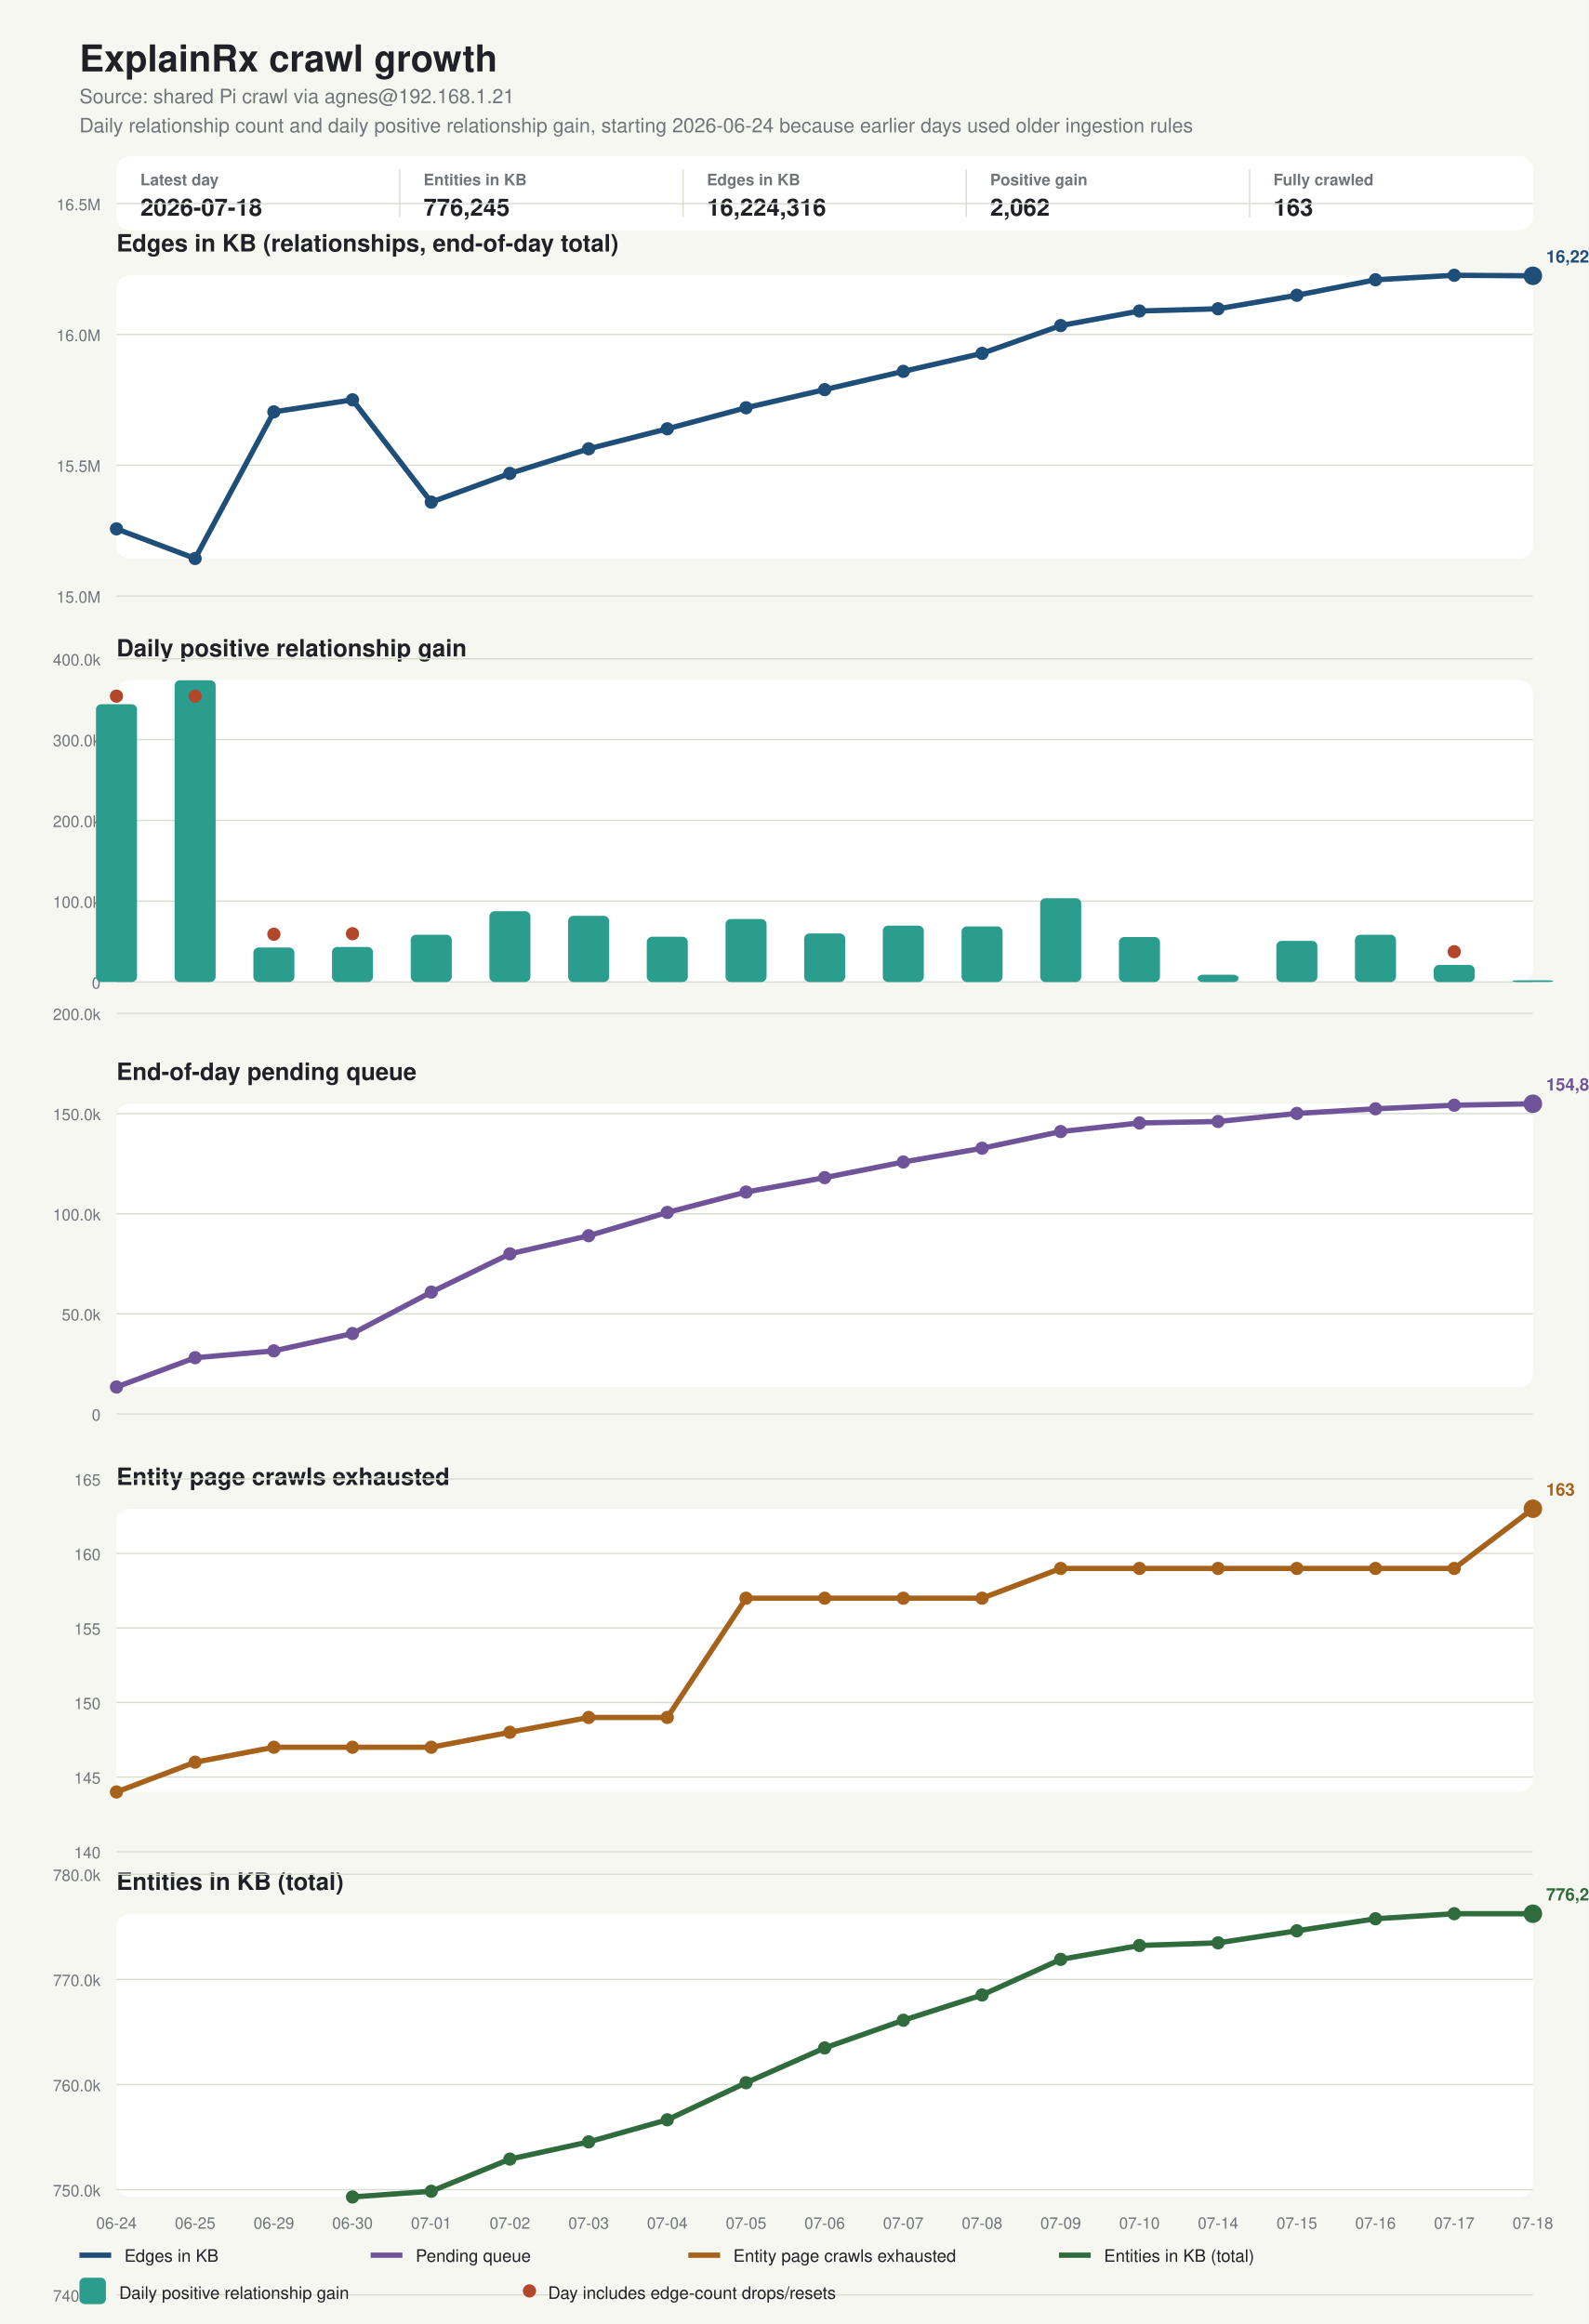
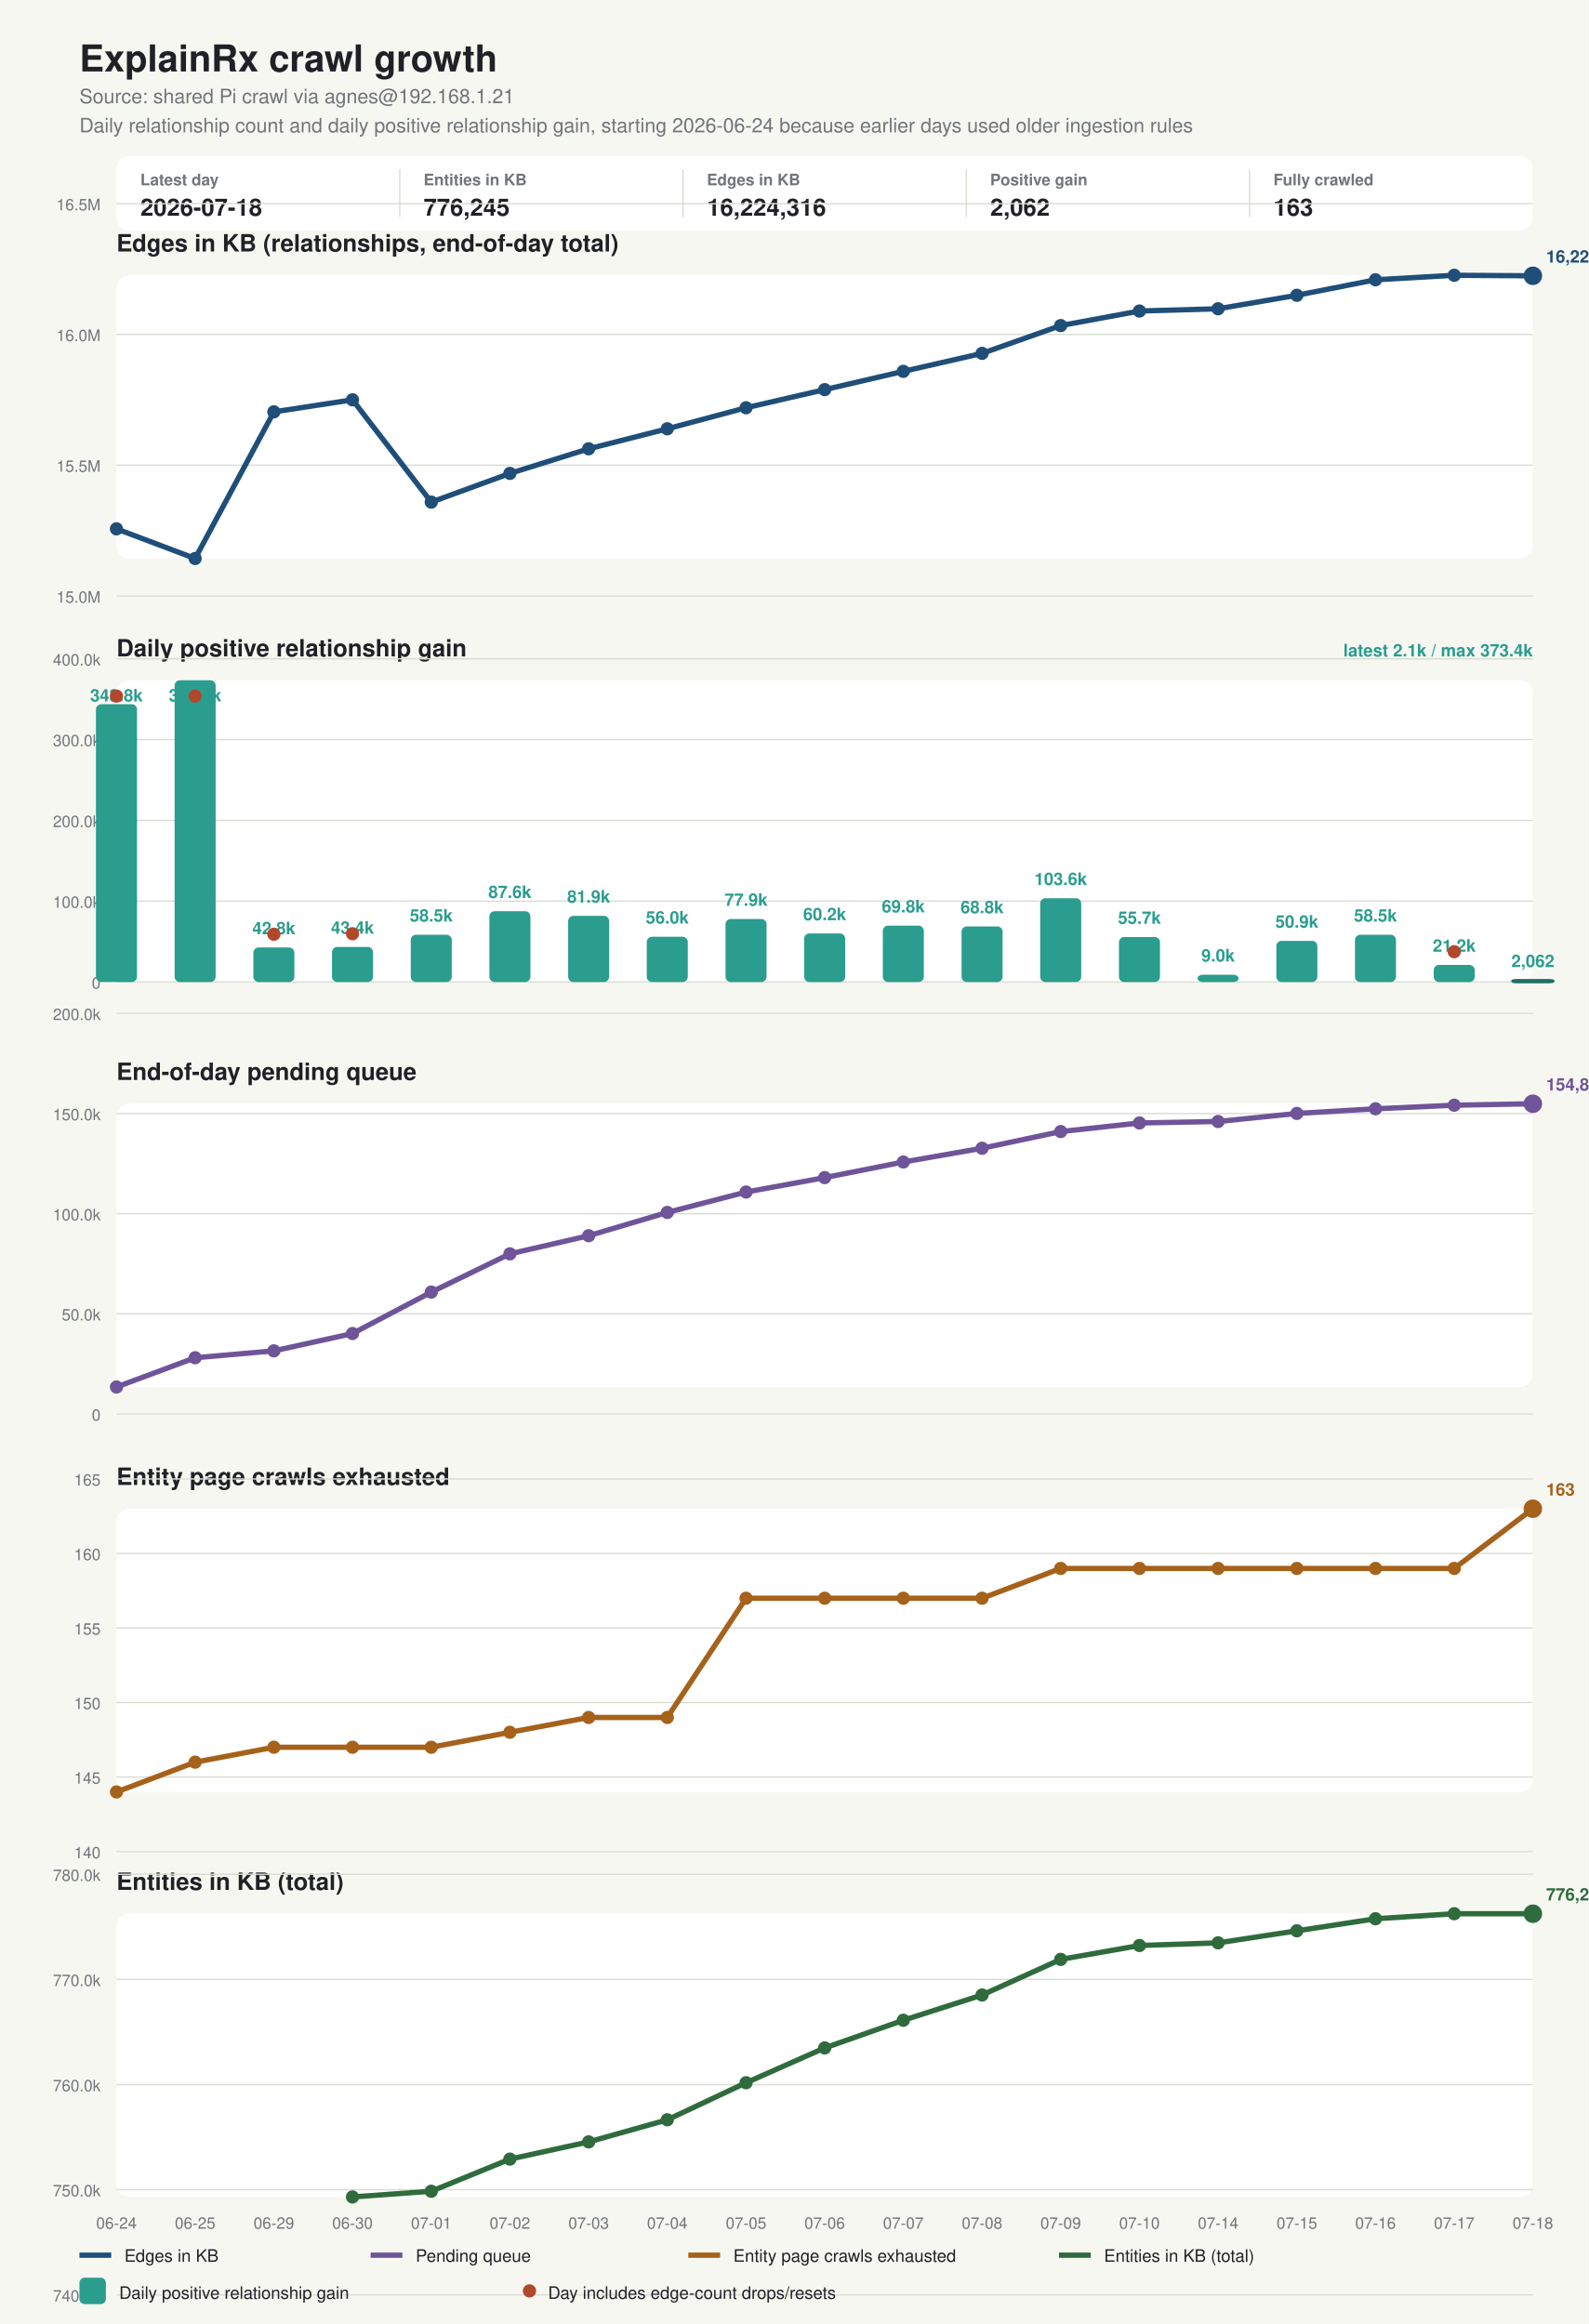
<svg xmlns="http://www.w3.org/2000/svg" width="1200" height="1756" viewBox="0 0 1200 1756">
  <rect width="100%" height="100%" fill="#f7f7f2" />
  <text x="60" y="54" font-family="Helvetica, Arial, sans-serif" font-size="28" font-weight="700" fill="#202126">ExplainRx crawl growth</text>
  <text x="60" y="78" font-family="Helvetica, Arial, sans-serif" font-size="15" fill="#70757a">Source: shared Pi crawl via agnes@192.168.1.21</text>
  <text x="60" y="100" font-family="Helvetica, Arial, sans-serif" font-size="15" fill="#70757a">Daily relationship count and daily positive relationship gain, starting 2026-06-24 because earlier days used older ingestion rules</text>
  <rect x="88" y="118" width="1070" height="56" fill="#ffffff" rx="10" />
  <rect x="88" y="208" width="1070" height="214" fill="#ffffff" rx="10" />
  <rect x="88" y="514" width="1070" height="228" fill="#ffffff" rx="10" />
  <rect x="88" y="834" width="1070" height="214" fill="#ffffff" rx="10" />
  <rect x="88" y="1140" width="1070" height="214" fill="#ffffff" rx="10" />
  <rect x="88" y="1446" width="1070" height="214" fill="#ffffff" rx="10" />
  <text x="88" y="190" font-family="Helvetica, Arial, sans-serif" font-size="18" font-weight="700" fill="#202126">Edges in KB (relationships, end-of-day total)</text>
  <text x="88" y="496" font-family="Helvetica, Arial, sans-serif" font-size="18" font-weight="700" fill="#202126">Daily positive relationship gain</text>
+   <text x="1158" y="496" text-anchor="end" font-family="Helvetica, Arial, sans-serif" font-size="13" font-weight="700" fill="#2a9d8f">latest 2.1k / max 373.4k</text>
  <text x="88" y="816" font-family="Helvetica, Arial, sans-serif" font-size="18" font-weight="700" fill="#202126">End-of-day pending queue</text>
  <text x="88" y="1122" font-family="Helvetica, Arial, sans-serif" font-size="18" font-weight="700" fill="#202126">Entity page crawls exhausted</text>
  <text x="88" y="1428" font-family="Helvetica, Arial, sans-serif" font-size="18" font-weight="700" fill="#202126">Entities in KB (total)</text>
  <text x="106.0" y="140" font-family="Helvetica, Arial, sans-serif" font-size="12" font-weight="700" fill="#70757a">Latest day</text>
  <text x="106.0" y="163" font-family="Helvetica, Arial, sans-serif" font-size="18" font-weight="700" fill="#202126">2026-07-18</text>
  <line x1="302.0" y1="128" x2="302.0" y2="164" stroke="#d8ddd2" stroke-width="1" />
  <text x="320.0" y="140" font-family="Helvetica, Arial, sans-serif" font-size="12" font-weight="700" fill="#70757a">Entities in KB</text>
  <text x="320.0" y="163" font-family="Helvetica, Arial, sans-serif" font-size="18" font-weight="700" fill="#202126">776,245</text>
  <line x1="516.0" y1="128" x2="516.0" y2="164" stroke="#d8ddd2" stroke-width="1" />
  <text x="534.0" y="140" font-family="Helvetica, Arial, sans-serif" font-size="12" font-weight="700" fill="#70757a">Edges in KB</text>
  <text x="534.0" y="163" font-family="Helvetica, Arial, sans-serif" font-size="18" font-weight="700" fill="#202126">16,224,316</text>
  <line x1="730.0" y1="128" x2="730.0" y2="164" stroke="#d8ddd2" stroke-width="1" />
  <text x="748.0" y="140" font-family="Helvetica, Arial, sans-serif" font-size="12" font-weight="700" fill="#70757a">Positive gain</text>
  <text x="748.0" y="163" font-family="Helvetica, Arial, sans-serif" font-size="18" font-weight="700" fill="#202126">2,062</text>
  <line x1="944.0" y1="128" x2="944.0" y2="164" stroke="#d8ddd2" stroke-width="1" />
  <text x="962.0" y="140" font-family="Helvetica, Arial, sans-serif" font-size="12" font-weight="700" fill="#70757a">Fully crawled</text>
  <text x="962.0" y="163" font-family="Helvetica, Arial, sans-serif" font-size="18" font-weight="700" fill="#202126">163</text>
  <line x1="88" y1="450.4" x2="1158" y2="450.4" stroke="#d8ddd2" stroke-width="1" />
  <text x="76" y="455.4" text-anchor="end" font-family="Helvetica, Arial, sans-serif" font-size="12" fill="#70757a">15.0M</text>
  <line x1="88" y1="351.5" x2="1158" y2="351.5" stroke="#d8ddd2" stroke-width="1" />
  <text x="76" y="356.5" text-anchor="end" font-family="Helvetica, Arial, sans-serif" font-size="12" fill="#70757a">15.5M</text>
  <line x1="88" y1="252.7" x2="1158" y2="252.7" stroke="#d8ddd2" stroke-width="1" />
  <text x="76" y="257.7" text-anchor="end" font-family="Helvetica, Arial, sans-serif" font-size="12" fill="#70757a">16.0M</text>
  <line x1="88" y1="153.9" x2="1158" y2="153.9" stroke="#d8ddd2" stroke-width="1" />
  <text x="76" y="158.9" text-anchor="end" font-family="Helvetica, Arial, sans-serif" font-size="12" fill="#70757a">16.5M</text>
  <line x1="88" y1="742.0" x2="1158" y2="742.0" stroke="#d8ddd2" stroke-width="1" />
  <text x="76" y="747.0" text-anchor="end" font-family="Helvetica, Arial, sans-serif" font-size="12" fill="#70757a">0</text>
  <line x1="88" y1="680.9" x2="1158" y2="680.9" stroke="#d8ddd2" stroke-width="1" />
  <text x="76" y="685.9" text-anchor="end" font-family="Helvetica, Arial, sans-serif" font-size="12" fill="#70757a">100.0k</text>
  <line x1="88" y1="619.9" x2="1158" y2="619.9" stroke="#d8ddd2" stroke-width="1" />
  <text x="76" y="624.9" text-anchor="end" font-family="Helvetica, Arial, sans-serif" font-size="12" fill="#70757a">200.0k</text>
  <line x1="88" y1="558.8" x2="1158" y2="558.8" stroke="#d8ddd2" stroke-width="1" />
  <text x="76" y="563.8" text-anchor="end" font-family="Helvetica, Arial, sans-serif" font-size="12" fill="#70757a">300.0k</text>
  <line x1="88" y1="497.8" x2="1158" y2="497.8" stroke="#d8ddd2" stroke-width="1" />
  <text x="76" y="502.8" text-anchor="end" font-family="Helvetica, Arial, sans-serif" font-size="12" fill="#70757a">400.0k</text>
  <line x1="88" y1="1068.4" x2="1158" y2="1068.4" stroke="#d8ddd2" stroke-width="1" />
  <text x="76" y="1073.4" text-anchor="end" font-family="Helvetica, Arial, sans-serif" font-size="12" fill="#70757a">0</text>
  <line x1="88" y1="992.7" x2="1158" y2="992.7" stroke="#d8ddd2" stroke-width="1" />
  <text x="76" y="997.7" text-anchor="end" font-family="Helvetica, Arial, sans-serif" font-size="12" fill="#70757a">50.0k</text>
  <line x1="88" y1="917.1" x2="1158" y2="917.1" stroke="#d8ddd2" stroke-width="1" />
  <text x="76" y="922.1" text-anchor="end" font-family="Helvetica, Arial, sans-serif" font-size="12" fill="#70757a">100.0k</text>
  <line x1="88" y1="841.4" x2="1158" y2="841.4" stroke="#d8ddd2" stroke-width="1" />
  <text x="76" y="846.4" text-anchor="end" font-family="Helvetica, Arial, sans-serif" font-size="12" fill="#70757a">150.0k</text>
  <line x1="88" y1="765.7" x2="1158" y2="765.7" stroke="#d8ddd2" stroke-width="1" />
  <text x="76" y="770.7" text-anchor="end" font-family="Helvetica, Arial, sans-serif" font-size="12" fill="#70757a">200.0k</text>
  <line x1="88" y1="1399.1" x2="1158" y2="1399.1" stroke="#d8ddd2" stroke-width="1" />
  <text x="76" y="1404.1" text-anchor="end" font-family="Helvetica, Arial, sans-serif" font-size="12" fill="#70757a">140</text>
  <line x1="88" y1="1342.7" x2="1158" y2="1342.7" stroke="#d8ddd2" stroke-width="1" />
  <text x="76" y="1347.7" text-anchor="end" font-family="Helvetica, Arial, sans-serif" font-size="12" fill="#70757a">145</text>
  <line x1="88" y1="1286.4" x2="1158" y2="1286.4" stroke="#d8ddd2" stroke-width="1" />
  <text x="76" y="1291.4" text-anchor="end" font-family="Helvetica, Arial, sans-serif" font-size="12" fill="#70757a">150</text>
  <line x1="88" y1="1230.1" x2="1158" y2="1230.1" stroke="#d8ddd2" stroke-width="1" />
  <text x="76" y="1235.1" text-anchor="end" font-family="Helvetica, Arial, sans-serif" font-size="12" fill="#70757a">155</text>
  <line x1="88" y1="1173.8" x2="1158" y2="1173.8" stroke="#d8ddd2" stroke-width="1" />
  <text x="76" y="1178.8" text-anchor="end" font-family="Helvetica, Arial, sans-serif" font-size="12" fill="#70757a">160</text>
  <line x1="88" y1="1117.5" x2="1158" y2="1117.5" stroke="#d8ddd2" stroke-width="1" />
  <text x="76" y="1122.5" text-anchor="end" font-family="Helvetica, Arial, sans-serif" font-size="12" fill="#70757a">165</text>
  <line x1="88" y1="1734.0" x2="1158" y2="1734.0" stroke="#d8ddd2" stroke-width="1" />
  <text x="76" y="1739.0" text-anchor="end" font-family="Helvetica, Arial, sans-serif" font-size="12" fill="#70757a">740.0k</text>
  <line x1="88" y1="1654.5" x2="1158" y2="1654.5" stroke="#d8ddd2" stroke-width="1" />
  <text x="76" y="1659.5" text-anchor="end" font-family="Helvetica, Arial, sans-serif" font-size="12" fill="#70757a">750.0k</text>
  <line x1="88" y1="1575.1" x2="1158" y2="1575.1" stroke="#d8ddd2" stroke-width="1" />
  <text x="76" y="1580.1" text-anchor="end" font-family="Helvetica, Arial, sans-serif" font-size="12" fill="#70757a">760.0k</text>
  <line x1="88" y1="1495.6" x2="1158" y2="1495.6" stroke="#d8ddd2" stroke-width="1" />
  <text x="76" y="1500.6" text-anchor="end" font-family="Helvetica, Arial, sans-serif" font-size="12" fill="#70757a">770.0k</text>
  <line x1="88" y1="1416.2" x2="1158" y2="1416.2" stroke="#d8ddd2" stroke-width="1" />
  <text x="76" y="1421.2" text-anchor="end" font-family="Helvetica, Arial, sans-serif" font-size="12" fill="#70757a">780.0k</text>
  <path d="M 88.0 399.6 L 147.4 422.0 L 206.9 311.2 L 266.3 302.1 L 325.8 379.4 L 385.2 357.7 L 444.7 339.1 L 504.1 324.0 L 563.6 308.1 L 623.0 294.4 L 682.4 280.6 L 741.9 267.0 L 801.3 246.0 L 860.8 235.0 L 920.2 233.3 L 979.7 223.1 L 1039.1 211.4 L 1098.6 208.0 L 1158.0 208.4" fill="none" stroke="#1f4e79" stroke-width="4" stroke-linecap="round" stroke-linejoin="round" />
  <circle cx="88.0" cy="399.6" r="5" fill="#1f4e79" />
  <circle cx="147.4" cy="422.0" r="5" fill="#1f4e79" />
  <circle cx="206.9" cy="311.2" r="5" fill="#1f4e79" />
  <circle cx="266.3" cy="302.1" r="5" fill="#1f4e79" />
  <circle cx="325.8" cy="379.4" r="5" fill="#1f4e79" />
  <circle cx="385.2" cy="357.7" r="5" fill="#1f4e79" />
  <circle cx="444.7" cy="339.1" r="5" fill="#1f4e79" />
  <circle cx="504.1" cy="324.0" r="5" fill="#1f4e79" />
  <circle cx="563.6" cy="308.1" r="5" fill="#1f4e79" />
  <circle cx="623.0" cy="294.4" r="5" fill="#1f4e79" />
  <circle cx="682.4" cy="280.6" r="5" fill="#1f4e79" />
  <circle cx="741.9" cy="267.0" r="5" fill="#1f4e79" />
  <circle cx="801.3" cy="246.0" r="5" fill="#1f4e79" />
  <circle cx="860.8" cy="235.0" r="5" fill="#1f4e79" />
  <circle cx="920.2" cy="233.3" r="5" fill="#1f4e79" />
  <circle cx="979.7" cy="223.1" r="5" fill="#1f4e79" />
  <circle cx="1039.1" cy="211.4" r="5" fill="#1f4e79" />
  <circle cx="1098.6" cy="208.0" r="5" fill="#1f4e79" />
  <circle cx="1158.0" cy="208.4" r="7" fill="#1f4e79" />
  <text x="1168.0" y="198.4" font-family="Helvetica, Arial, sans-serif" font-size="13" font-weight="700" fill="#1f4e79">16,224,316</text>
-   <rect x="72.5" y="532.1" width="31" height="209.9" rx="4" fill="#2a9d8f" />
+   <rect x="72.5" y="532.1" width="31" height="209.9" rx="4" fill="#2a9d8f" stroke="none" stroke-width="0" />
+   <text x="88.0" y="530.0" text-anchor="middle" font-family="Helvetica, Arial, sans-serif" font-size="13" font-weight="700" fill="#2a9d8f">343.8k</text>
  <circle cx="88.0" cy="526.0" r="5" fill="#b3472c" />
-   <rect x="131.9" y="514.0" width="31" height="228.0" rx="4" fill="#2a9d8f" />
+   <rect x="131.9" y="514.0" width="31" height="228.0" rx="4" fill="#2a9d8f" stroke="none" stroke-width="0" />
+   <text x="147.4" y="530.0" text-anchor="middle" font-family="Helvetica, Arial, sans-serif" font-size="13" font-weight="700" fill="#2a9d8f">373.4k</text>
  <circle cx="147.4" cy="526.0" r="5" fill="#b3472c" />
-   <rect x="191.4" y="715.9" width="31" height="26.1" rx="4" fill="#2a9d8f" />
+   <rect x="191.4" y="715.9" width="31" height="26.1" rx="4" fill="#2a9d8f" stroke="none" stroke-width="0" />
+   <text x="206.9" y="705.9" text-anchor="middle" font-family="Helvetica, Arial, sans-serif" font-size="13" font-weight="700" fill="#2a9d8f">42.8k</text>
  <circle cx="206.9" cy="705.9" r="5" fill="#b3472c" />
-   <rect x="250.8" y="715.5" width="31" height="26.5" rx="4" fill="#2a9d8f" />
+   <rect x="250.8" y="715.5" width="31" height="26.5" rx="4" fill="#2a9d8f" stroke="none" stroke-width="0" />
+   <text x="266.3" y="705.5" text-anchor="middle" font-family="Helvetica, Arial, sans-serif" font-size="13" font-weight="700" fill="#2a9d8f">43.4k</text>
  <circle cx="266.3" cy="705.5" r="5" fill="#b3472c" />
-   <rect x="310.3" y="706.3" width="31" height="35.7" rx="4" fill="#2a9d8f" />
-   <rect x="369.7" y="688.5" width="31" height="53.5" rx="4" fill="#2a9d8f" />
-   <rect x="429.2" y="692.0" width="31" height="50.0" rx="4" fill="#2a9d8f" />
-   <rect x="488.6" y="707.8" width="31" height="34.2" rx="4" fill="#2a9d8f" />
-   <rect x="548.1" y="694.4" width="31" height="47.6" rx="4" fill="#2a9d8f" />
-   <rect x="607.5" y="705.3" width="31" height="36.7" rx="4" fill="#2a9d8f" />
-   <rect x="666.9" y="699.4" width="31" height="42.6" rx="4" fill="#2a9d8f" />
-   <rect x="726.4" y="700.0" width="31" height="42.0" rx="4" fill="#2a9d8f" />
-   <rect x="785.8" y="678.7" width="31" height="63.3" rx="4" fill="#2a9d8f" />
-   <rect x="845.3" y="708.0" width="31" height="34.0" rx="4" fill="#2a9d8f" />
-   <rect x="904.7" y="736.5" width="31" height="5.5" rx="4" fill="#2a9d8f" />
-   <rect x="964.2" y="710.9" width="31" height="31.1" rx="4" fill="#2a9d8f" />
-   <rect x="1023.6" y="706.3" width="31" height="35.7" rx="4" fill="#2a9d8f" />
-   <rect x="1083.1" y="729.1" width="31" height="12.9" rx="4" fill="#2a9d8f" />
+   <rect x="310.3" y="706.3" width="31" height="35.7" rx="4" fill="#2a9d8f" stroke="none" stroke-width="0" />
+   <text x="325.8" y="696.3" text-anchor="middle" font-family="Helvetica, Arial, sans-serif" font-size="13" font-weight="700" fill="#2a9d8f">58.5k</text>
+   <rect x="369.7" y="688.5" width="31" height="53.5" rx="4" fill="#2a9d8f" stroke="none" stroke-width="0" />
+   <text x="385.2" y="678.5" text-anchor="middle" font-family="Helvetica, Arial, sans-serif" font-size="13" font-weight="700" fill="#2a9d8f">87.6k</text>
+   <rect x="429.2" y="692.0" width="31" height="50.0" rx="4" fill="#2a9d8f" stroke="none" stroke-width="0" />
+   <text x="444.7" y="682.0" text-anchor="middle" font-family="Helvetica, Arial, sans-serif" font-size="13" font-weight="700" fill="#2a9d8f">81.9k</text>
+   <rect x="488.6" y="707.8" width="31" height="34.2" rx="4" fill="#2a9d8f" stroke="none" stroke-width="0" />
+   <text x="504.1" y="697.8" text-anchor="middle" font-family="Helvetica, Arial, sans-serif" font-size="13" font-weight="700" fill="#2a9d8f">56.0k</text>
+   <rect x="548.1" y="694.4" width="31" height="47.6" rx="4" fill="#2a9d8f" stroke="none" stroke-width="0" />
+   <text x="563.6" y="684.4" text-anchor="middle" font-family="Helvetica, Arial, sans-serif" font-size="13" font-weight="700" fill="#2a9d8f">77.9k</text>
+   <rect x="607.5" y="705.3" width="31" height="36.7" rx="4" fill="#2a9d8f" stroke="none" stroke-width="0" />
+   <text x="623.0" y="695.3" text-anchor="middle" font-family="Helvetica, Arial, sans-serif" font-size="13" font-weight="700" fill="#2a9d8f">60.2k</text>
+   <rect x="666.9" y="699.4" width="31" height="42.6" rx="4" fill="#2a9d8f" stroke="none" stroke-width="0" />
+   <text x="682.4" y="689.4" text-anchor="middle" font-family="Helvetica, Arial, sans-serif" font-size="13" font-weight="700" fill="#2a9d8f">69.8k</text>
+   <rect x="726.4" y="700.0" width="31" height="42.0" rx="4" fill="#2a9d8f" stroke="none" stroke-width="0" />
+   <text x="741.9" y="690.0" text-anchor="middle" font-family="Helvetica, Arial, sans-serif" font-size="13" font-weight="700" fill="#2a9d8f">68.8k</text>
+   <rect x="785.8" y="678.7" width="31" height="63.3" rx="4" fill="#2a9d8f" stroke="none" stroke-width="0" />
+   <text x="801.3" y="668.7" text-anchor="middle" font-family="Helvetica, Arial, sans-serif" font-size="13" font-weight="700" fill="#2a9d8f">103.6k</text>
+   <rect x="845.3" y="708.0" width="31" height="34.0" rx="4" fill="#2a9d8f" stroke="none" stroke-width="0" />
+   <text x="860.8" y="698.0" text-anchor="middle" font-family="Helvetica, Arial, sans-serif" font-size="13" font-weight="700" fill="#2a9d8f">55.7k</text>
+   <rect x="904.7" y="736.5" width="31" height="5.5" rx="4" fill="#2a9d8f" stroke="none" stroke-width="0" />
+   <text x="920.2" y="726.5" text-anchor="middle" font-family="Helvetica, Arial, sans-serif" font-size="13" font-weight="700" fill="#2a9d8f">9.0k</text>
+   <rect x="964.2" y="710.9" width="31" height="31.1" rx="4" fill="#2a9d8f" stroke="none" stroke-width="0" />
+   <text x="979.7" y="700.9" text-anchor="middle" font-family="Helvetica, Arial, sans-serif" font-size="13" font-weight="700" fill="#2a9d8f">50.9k</text>
+   <rect x="1023.6" y="706.3" width="31" height="35.7" rx="4" fill="#2a9d8f" stroke="none" stroke-width="0" />
+   <text x="1039.1" y="696.3" text-anchor="middle" font-family="Helvetica, Arial, sans-serif" font-size="13" font-weight="700" fill="#2a9d8f">58.5k</text>
+   <rect x="1083.1" y="729.1" width="31" height="12.9" rx="4" fill="#2a9d8f" stroke="none" stroke-width="0" />
+   <text x="1098.6" y="719.1" text-anchor="middle" font-family="Helvetica, Arial, sans-serif" font-size="13" font-weight="700" fill="#2a9d8f">21.2k</text>
  <circle cx="1098.6" cy="719.1" r="5" fill="#b3472c" />
-   <rect x="1142.5" y="740.7" width="31" height="1.3" rx="4" fill="#2a9d8f" />
+   <rect x="1142.5" y="740.7" width="31" height="1.3" rx="4" fill="#2a9d8f" stroke="#1f6f66" stroke-width="2" />
+   <text x="1158.0" y="730.7" text-anchor="middle" font-family="Helvetica, Arial, sans-serif" font-size="13" font-weight="700" fill="#2a9d8f">2,062</text>
  <path d="M 88.0 1048.0 L 147.4 1025.9 L 206.9 1020.7 L 266.3 1007.6 L 325.8 976.3 L 385.2 947.4 L 444.7 933.7 L 504.1 916.1 L 563.6 900.7 L 623.0 889.8 L 682.4 878.0 L 741.9 867.6 L 801.3 855.0 L 860.8 848.5 L 920.2 847.4 L 979.7 841.3 L 1039.1 837.8 L 1098.6 835.1 L 1158.0 834.0" fill="none" stroke="#6f5499" stroke-width="4" stroke-linecap="round" stroke-linejoin="round" />
  <circle cx="88.0" cy="1048.0" r="5" fill="#6f5499" />
  <circle cx="147.4" cy="1025.9" r="5" fill="#6f5499" />
  <circle cx="206.9" cy="1020.7" r="5" fill="#6f5499" />
  <circle cx="266.3" cy="1007.6" r="5" fill="#6f5499" />
  <circle cx="325.8" cy="976.3" r="5" fill="#6f5499" />
  <circle cx="385.2" cy="947.4" r="5" fill="#6f5499" />
  <circle cx="444.7" cy="933.7" r="5" fill="#6f5499" />
  <circle cx="504.1" cy="916.1" r="5" fill="#6f5499" />
  <circle cx="563.6" cy="900.7" r="5" fill="#6f5499" />
  <circle cx="623.0" cy="889.8" r="5" fill="#6f5499" />
  <circle cx="682.4" cy="878.0" r="5" fill="#6f5499" />
  <circle cx="741.9" cy="867.6" r="5" fill="#6f5499" />
  <circle cx="801.3" cy="855.0" r="5" fill="#6f5499" />
  <circle cx="860.8" cy="848.5" r="5" fill="#6f5499" />
  <circle cx="920.2" cy="847.4" r="5" fill="#6f5499" />
  <circle cx="979.7" cy="841.3" r="5" fill="#6f5499" />
  <circle cx="1039.1" cy="837.8" r="5" fill="#6f5499" />
  <circle cx="1098.6" cy="835.1" r="5" fill="#6f5499" />
  <circle cx="1158.0" cy="834.0" r="7" fill="#6f5499" />
  <text x="1168.0" y="824.0" font-family="Helvetica, Arial, sans-serif" font-size="13" font-weight="700" fill="#6f5499">154,859</text>
  <path d="M 88.0 1354.0 L 147.4 1331.5 L 206.9 1320.2 L 266.3 1320.2 L 325.8 1320.2 L 385.2 1308.9 L 444.7 1297.7 L 504.1 1297.7 L 563.6 1207.6 L 623.0 1207.6 L 682.4 1207.6 L 741.9 1207.6 L 801.3 1185.1 L 860.8 1185.1 L 920.2 1185.1 L 979.7 1185.1 L 1039.1 1185.1 L 1098.6 1185.1 L 1158.0 1140.0" fill="none" stroke="#a6611a" stroke-width="4" stroke-linecap="round" stroke-linejoin="round" />
  <circle cx="88.0" cy="1354.0" r="5" fill="#a6611a" />
  <circle cx="147.4" cy="1331.5" r="5" fill="#a6611a" />
  <circle cx="206.9" cy="1320.2" r="5" fill="#a6611a" />
  <circle cx="266.3" cy="1320.2" r="5" fill="#a6611a" />
  <circle cx="325.8" cy="1320.2" r="5" fill="#a6611a" />
  <circle cx="385.2" cy="1308.9" r="5" fill="#a6611a" />
  <circle cx="444.7" cy="1297.7" r="5" fill="#a6611a" />
  <circle cx="504.1" cy="1297.7" r="5" fill="#a6611a" />
  <circle cx="563.6" cy="1207.6" r="5" fill="#a6611a" />
  <circle cx="623.0" cy="1207.6" r="5" fill="#a6611a" />
  <circle cx="682.4" cy="1207.6" r="5" fill="#a6611a" />
  <circle cx="741.9" cy="1207.6" r="5" fill="#a6611a" />
  <circle cx="801.3" cy="1185.1" r="5" fill="#a6611a" />
  <circle cx="860.8" cy="1185.1" r="5" fill="#a6611a" />
  <circle cx="920.2" cy="1185.1" r="5" fill="#a6611a" />
  <circle cx="979.7" cy="1185.1" r="5" fill="#a6611a" />
  <circle cx="1039.1" cy="1185.1" r="5" fill="#a6611a" />
  <circle cx="1098.6" cy="1185.1" r="5" fill="#a6611a" />
  <circle cx="1158.0" cy="1140.0" r="7" fill="#a6611a" />
  <text x="1168.0" y="1130.0" font-family="Helvetica, Arial, sans-serif" font-size="13" font-weight="700" fill="#a6611a">163</text>
  <path d="M 266.3 1660.0 L 325.8 1655.7 L 385.2 1631.4 L 444.7 1618.4 L 504.1 1601.7 L 563.6 1573.7 L 623.0 1547.4 L 682.4 1526.5 L 741.9 1507.4 L 801.3 1480.5 L 860.8 1470.0 L 920.2 1468.0 L 979.7 1458.9 L 1039.1 1449.8 L 1098.6 1446.0 L 1158.0 1446.0" fill="none" stroke="#2f6b3c" stroke-width="4" stroke-linecap="round" stroke-linejoin="round" />
  <circle cx="266.3" cy="1660.0" r="5" fill="#2f6b3c" />
  <circle cx="325.8" cy="1655.7" r="5" fill="#2f6b3c" />
  <circle cx="385.2" cy="1631.4" r="5" fill="#2f6b3c" />
  <circle cx="444.7" cy="1618.4" r="5" fill="#2f6b3c" />
  <circle cx="504.1" cy="1601.7" r="5" fill="#2f6b3c" />
  <circle cx="563.6" cy="1573.7" r="5" fill="#2f6b3c" />
  <circle cx="623.0" cy="1547.4" r="5" fill="#2f6b3c" />
  <circle cx="682.4" cy="1526.5" r="5" fill="#2f6b3c" />
  <circle cx="741.9" cy="1507.4" r="5" fill="#2f6b3c" />
  <circle cx="801.3" cy="1480.5" r="5" fill="#2f6b3c" />
  <circle cx="860.8" cy="1470.0" r="5" fill="#2f6b3c" />
  <circle cx="920.2" cy="1468.0" r="5" fill="#2f6b3c" />
  <circle cx="979.7" cy="1458.9" r="5" fill="#2f6b3c" />
  <circle cx="1039.1" cy="1449.8" r="5" fill="#2f6b3c" />
  <circle cx="1098.6" cy="1446.0" r="5" fill="#2f6b3c" />
  <circle cx="1158.0" cy="1446.0" r="7" fill="#2f6b3c" />
  <text x="1168.0" y="1436.0" font-family="Helvetica, Arial, sans-serif" font-size="13" font-weight="700" fill="#2f6b3c">776,245</text>
  <text x="88.0" y="1684" text-anchor="middle" font-family="Helvetica, Arial, sans-serif" font-size="12" fill="#70757a">06-24</text>
  <text x="147.4" y="1684" text-anchor="middle" font-family="Helvetica, Arial, sans-serif" font-size="12" fill="#70757a">06-25</text>
  <text x="206.9" y="1684" text-anchor="middle" font-family="Helvetica, Arial, sans-serif" font-size="12" fill="#70757a">06-29</text>
  <text x="266.3" y="1684" text-anchor="middle" font-family="Helvetica, Arial, sans-serif" font-size="12" fill="#70757a">06-30</text>
  <text x="325.8" y="1684" text-anchor="middle" font-family="Helvetica, Arial, sans-serif" font-size="12" fill="#70757a">07-01</text>
  <text x="385.2" y="1684" text-anchor="middle" font-family="Helvetica, Arial, sans-serif" font-size="12" fill="#70757a">07-02</text>
  <text x="444.7" y="1684" text-anchor="middle" font-family="Helvetica, Arial, sans-serif" font-size="12" fill="#70757a">07-03</text>
  <text x="504.1" y="1684" text-anchor="middle" font-family="Helvetica, Arial, sans-serif" font-size="12" fill="#70757a">07-04</text>
  <text x="563.6" y="1684" text-anchor="middle" font-family="Helvetica, Arial, sans-serif" font-size="12" fill="#70757a">07-05</text>
  <text x="623.0" y="1684" text-anchor="middle" font-family="Helvetica, Arial, sans-serif" font-size="12" fill="#70757a">07-06</text>
  <text x="682.4" y="1684" text-anchor="middle" font-family="Helvetica, Arial, sans-serif" font-size="12" fill="#70757a">07-07</text>
  <text x="741.9" y="1684" text-anchor="middle" font-family="Helvetica, Arial, sans-serif" font-size="12" fill="#70757a">07-08</text>
  <text x="801.3" y="1684" text-anchor="middle" font-family="Helvetica, Arial, sans-serif" font-size="12" fill="#70757a">07-09</text>
  <text x="860.8" y="1684" text-anchor="middle" font-family="Helvetica, Arial, sans-serif" font-size="12" fill="#70757a">07-10</text>
  <text x="920.2" y="1684" text-anchor="middle" font-family="Helvetica, Arial, sans-serif" font-size="12" fill="#70757a">07-14</text>
  <text x="979.7" y="1684" text-anchor="middle" font-family="Helvetica, Arial, sans-serif" font-size="12" fill="#70757a">07-15</text>
  <text x="1039.1" y="1684" text-anchor="middle" font-family="Helvetica, Arial, sans-serif" font-size="12" fill="#70757a">07-16</text>
  <text x="1098.6" y="1684" text-anchor="middle" font-family="Helvetica, Arial, sans-serif" font-size="12" fill="#70757a">07-17</text>
  <text x="1158.0" y="1684" text-anchor="middle" font-family="Helvetica, Arial, sans-serif" font-size="12" fill="#70757a">07-18</text>
  <line x1="60" y1="1704" x2="84" y2="1704" stroke="#1f4e79" stroke-width="4" />
  <text x="94" y="1709" font-family="Helvetica, Arial, sans-serif" font-size="13" fill="#202126">Edges in KB</text>
  <line x1="280" y1="1704" x2="304" y2="1704" stroke="#6f5499" stroke-width="4" />
  <text x="314" y="1709" font-family="Helvetica, Arial, sans-serif" font-size="13" fill="#202126">Pending queue</text>
  <line x1="520" y1="1704" x2="544" y2="1704" stroke="#a6611a" stroke-width="4" />
  <text x="554" y="1709" font-family="Helvetica, Arial, sans-serif" font-size="13" fill="#202126">Entity page crawls exhausted</text>
  <line x1="800" y1="1704" x2="824" y2="1704" stroke="#2f6b3c" stroke-width="4" />
  <text x="834" y="1709" font-family="Helvetica, Arial, sans-serif" font-size="13" fill="#202126">Entities in KB (total)</text>
  <rect x="60" y="1721" width="20" height="20" rx="4" fill="#2a9d8f" />
  <text x="90" y="1737" font-family="Helvetica, Arial, sans-serif" font-size="13" fill="#202126">Daily positive relationship gain</text>
  <circle cx="400" cy="1731" r="5" fill="#b3472c" />
  <text x="414" y="1737" font-family="Helvetica, Arial, sans-serif" font-size="13" fill="#202126">Day includes edge-count drops/resets</text>
</svg>
